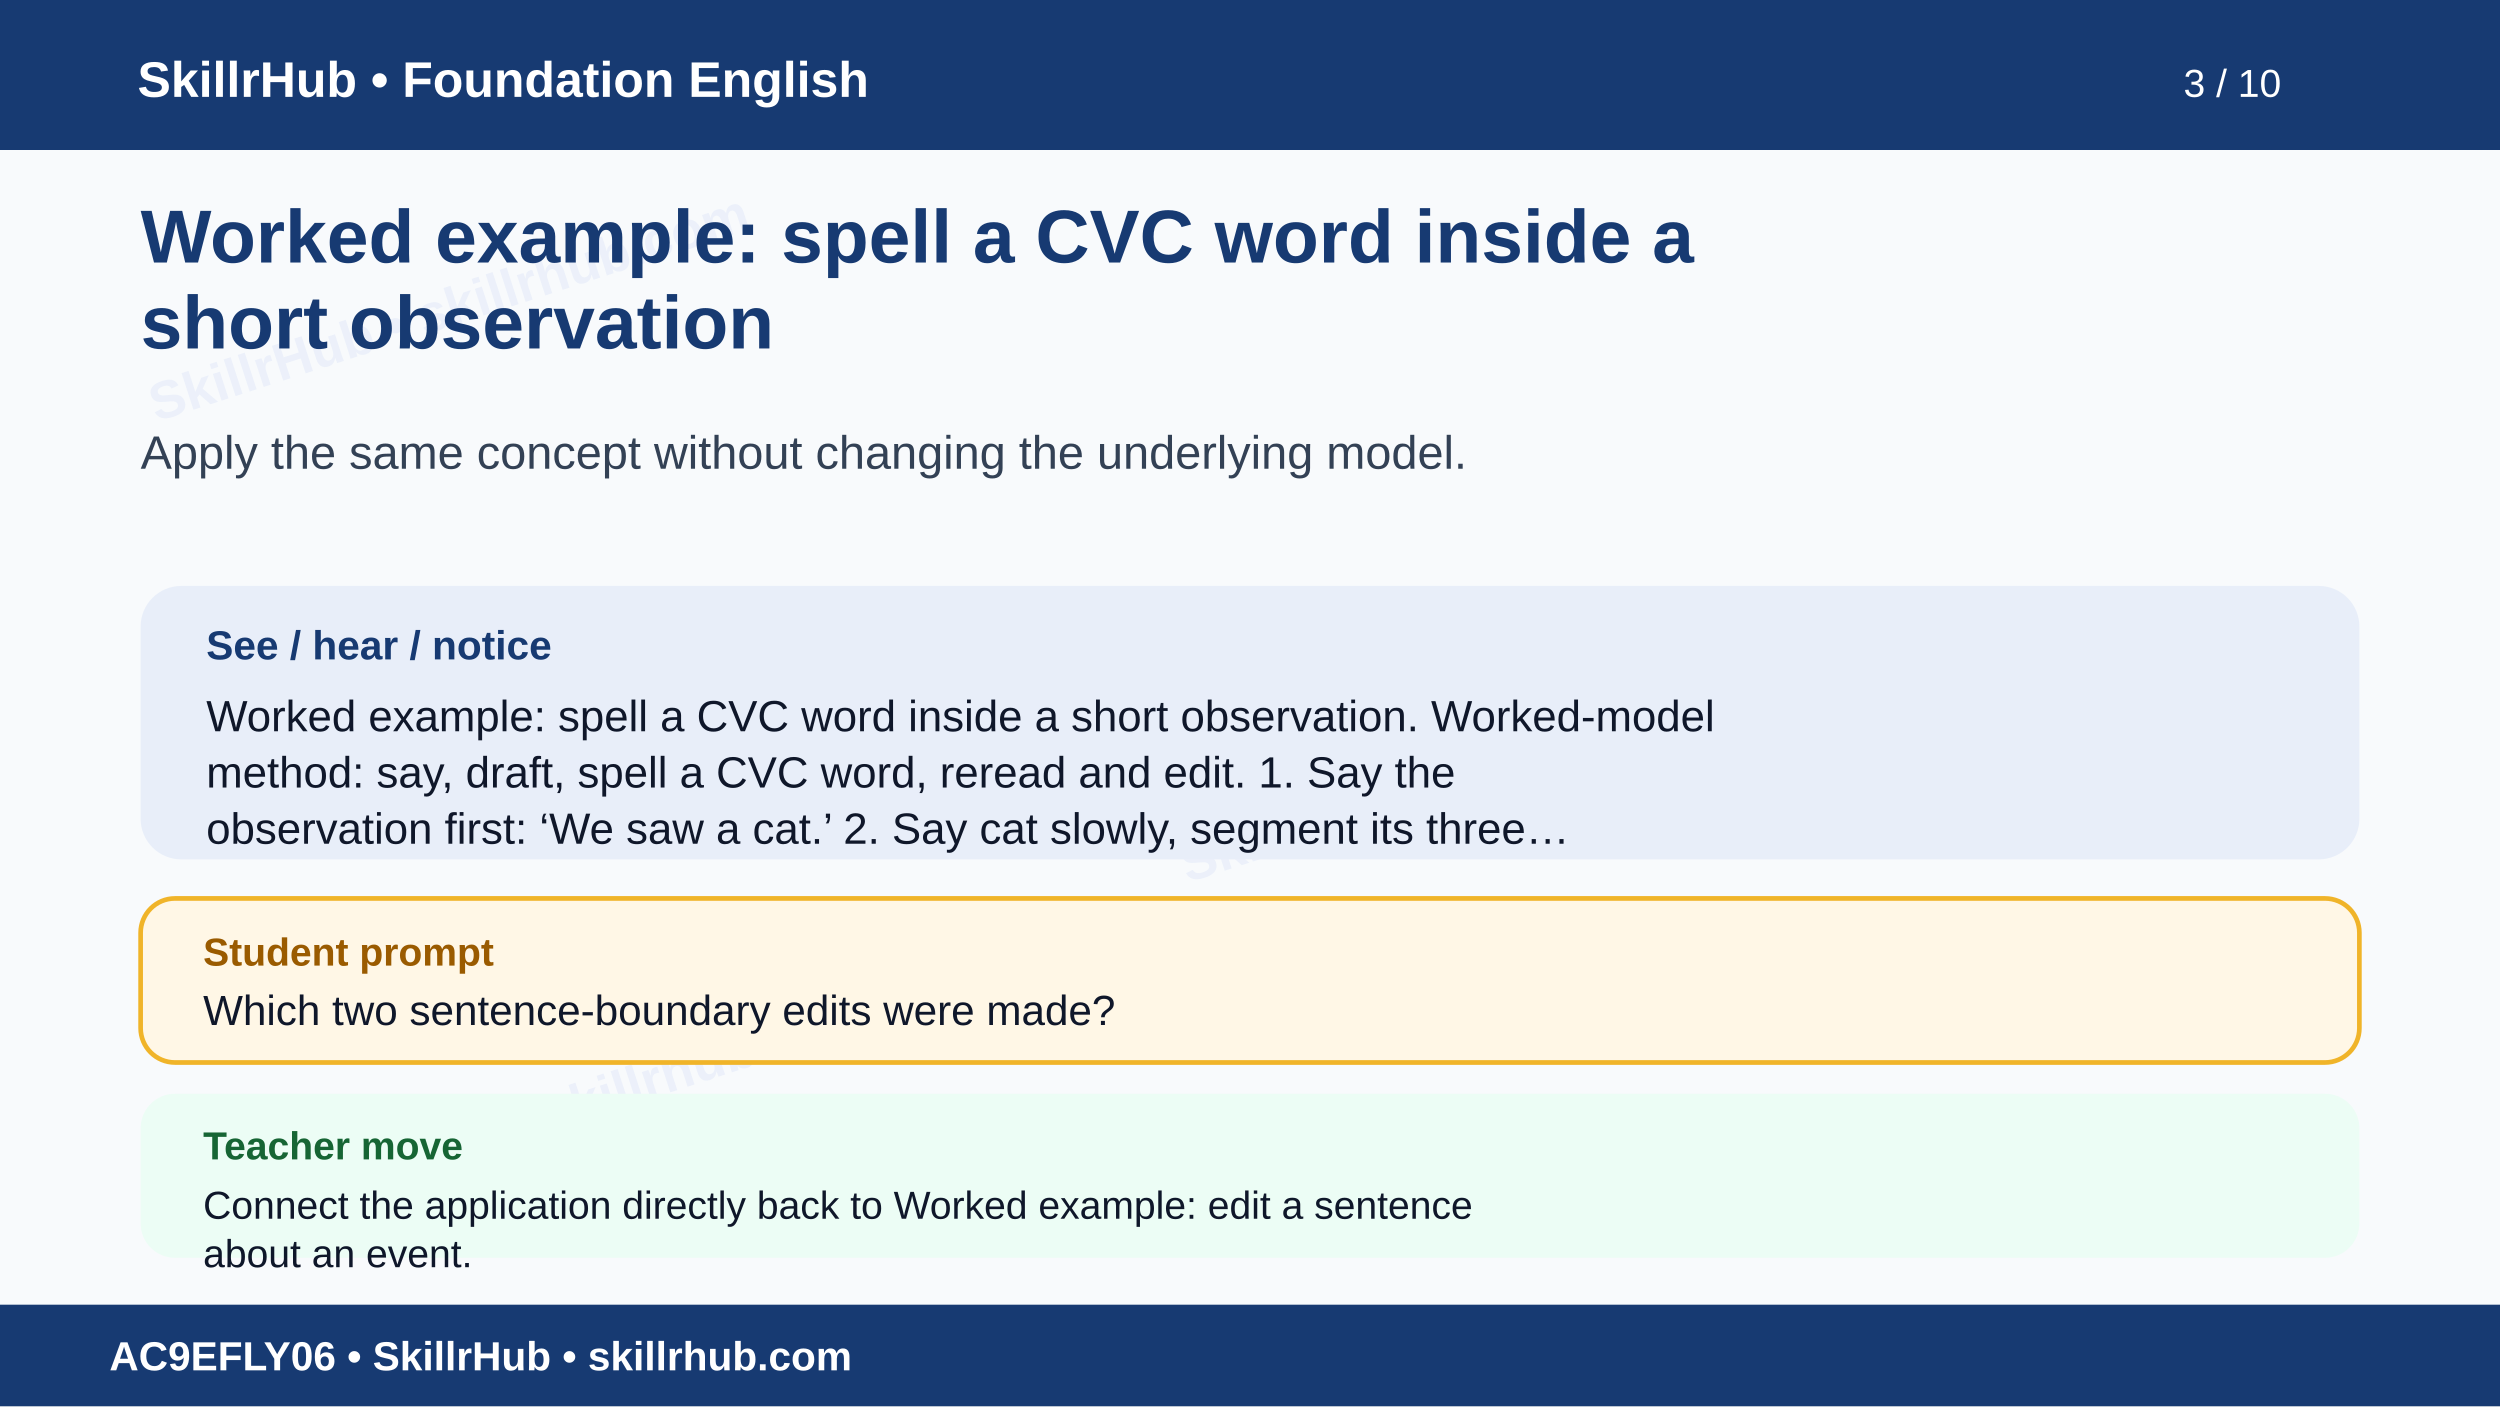
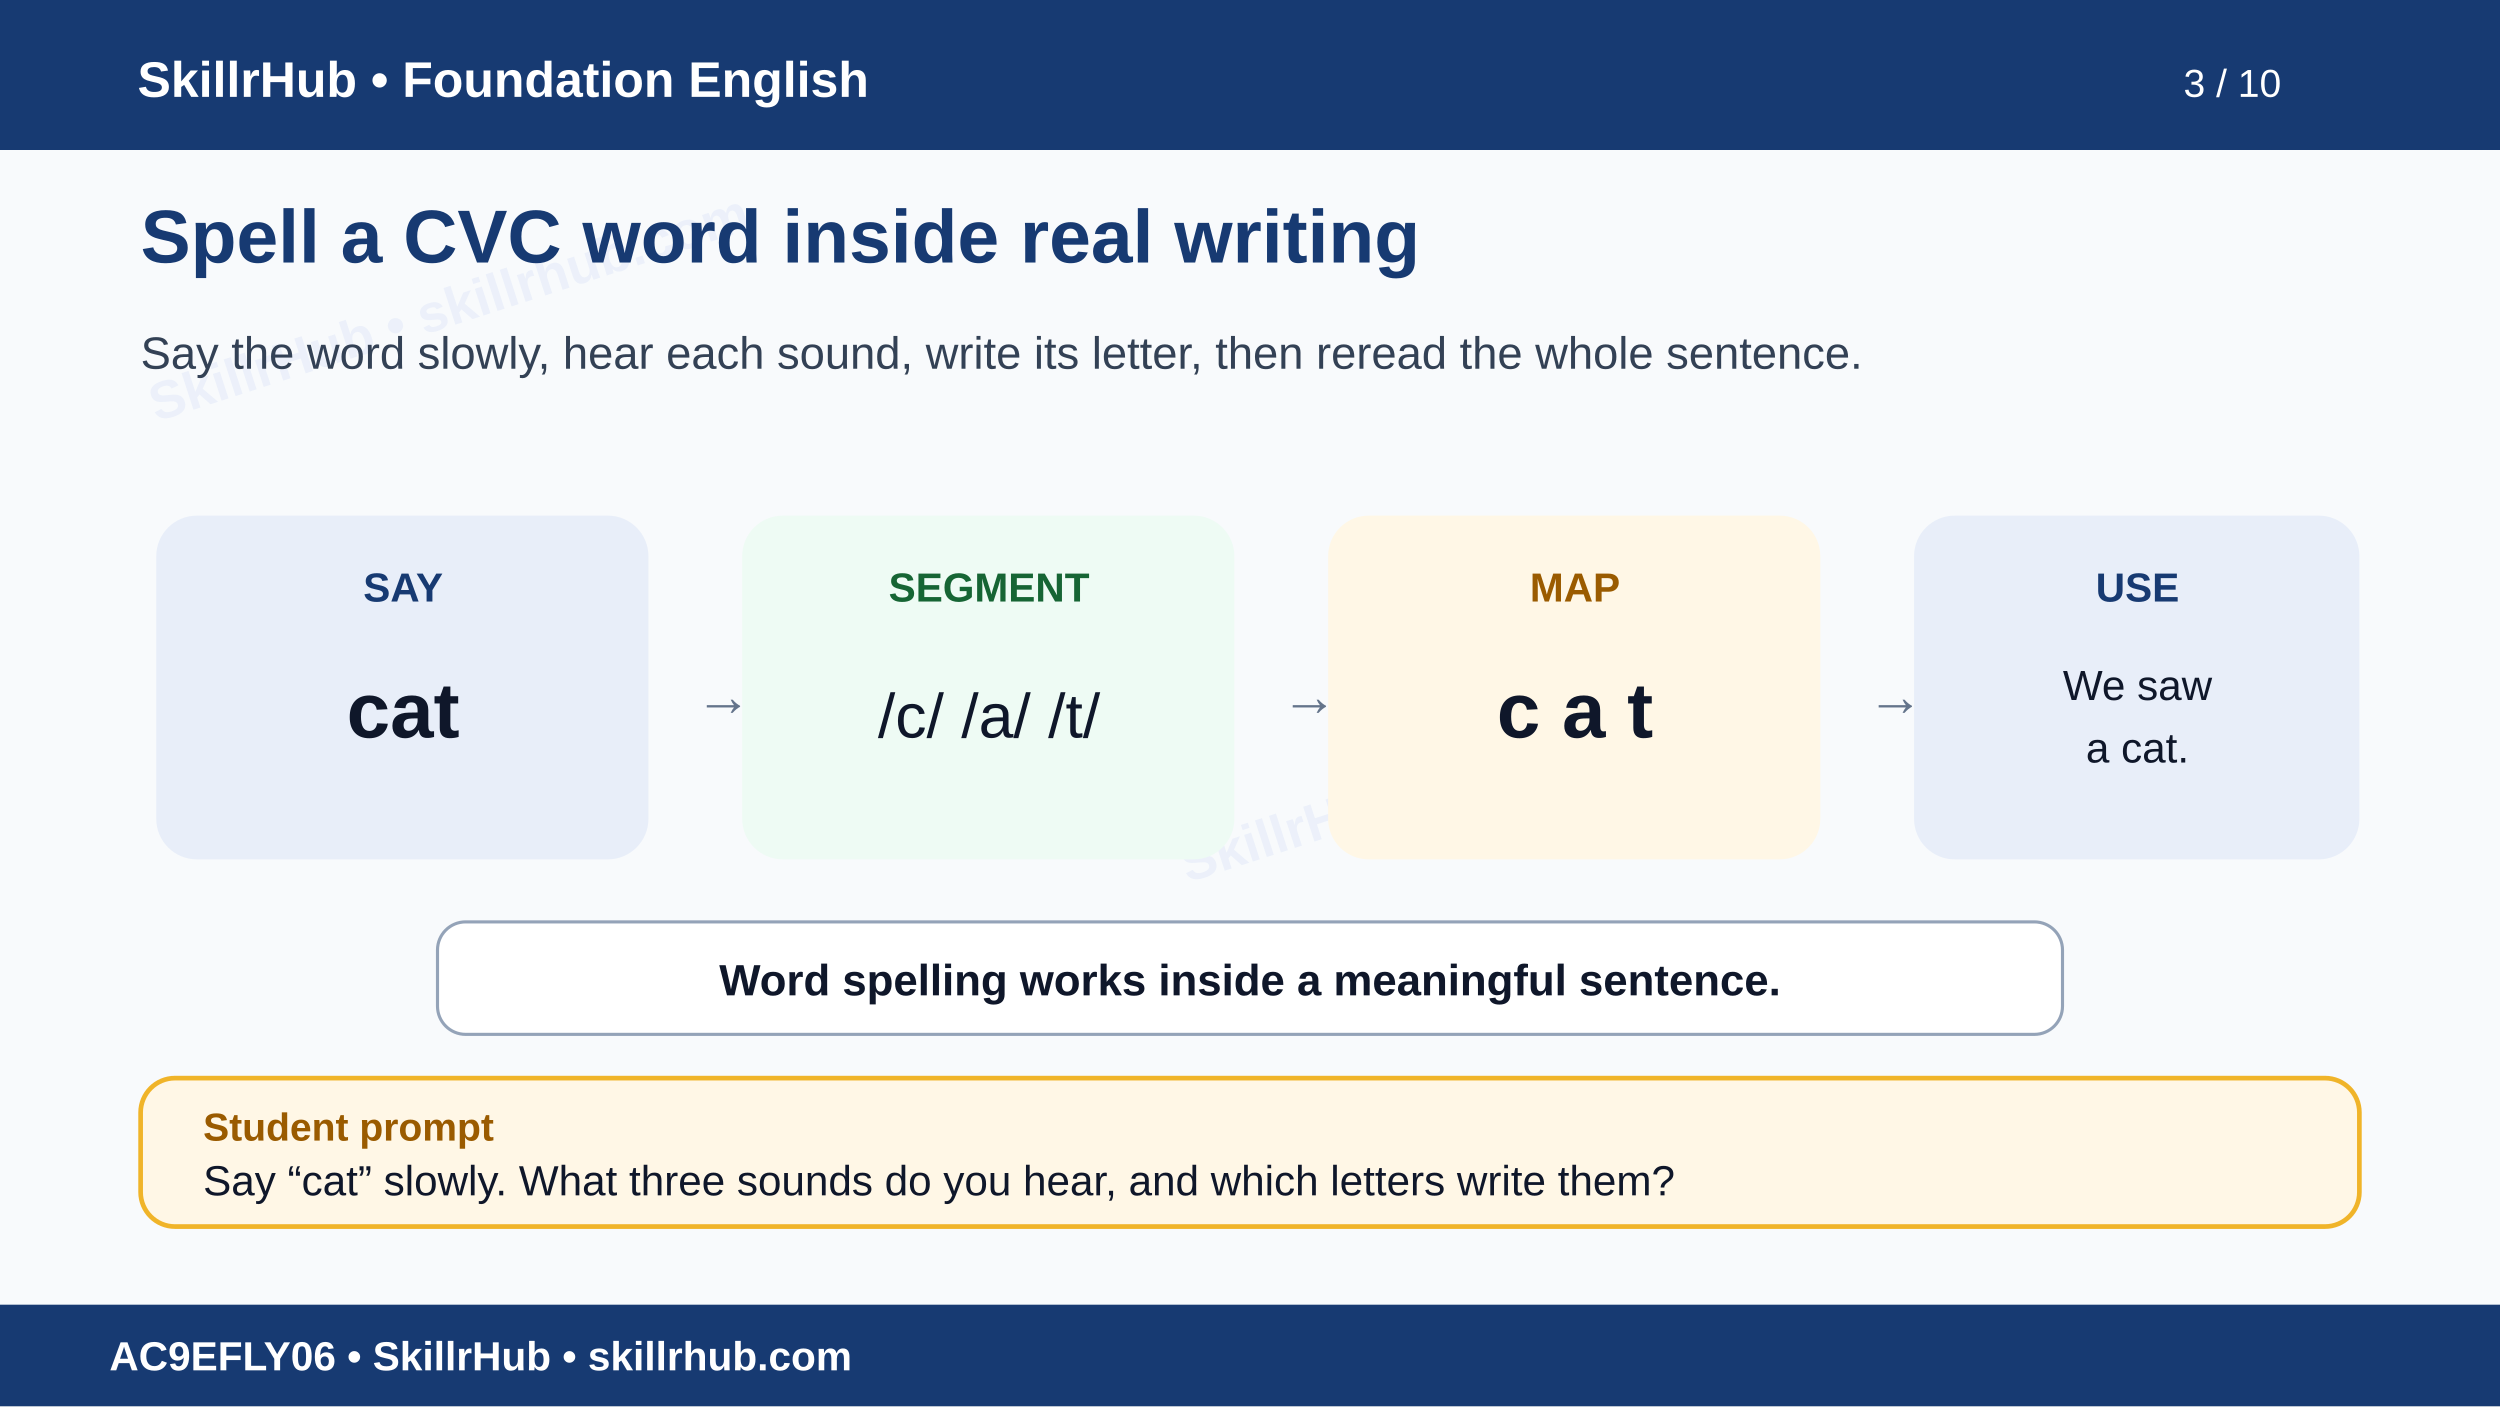
<svg xmlns="http://www.w3.org/2000/svg" width="1600" height="900" viewBox="0 0 1600 900" role="img" aria-labelledby="t d">
  <rect width="1600" height="900" fill="#f8fafc" />
  <g opacity=".055" fill="#1d4ed8" font-family="Arial" font-size="34" font-weight="700">
    <text x="100" y="270" transform="rotate(-18 100 270)">SkillrHub • skillrhub.com</text>
    <text x="760" y="565" transform="rotate(-18 760 565)">SkillrHub • skillrhub.com</text>
-     <text x="180" y="780" transform="rotate(-18 180 780)">SkillrHub • skillrhub.com</text>
  </g>
  <rect width="1600" height="96" fill="#173a72" />
  <text x="88" y="62" fill="#fff" font-family="Arial" font-size="32" font-weight="700">SkillrHub • Foundation English</text>
  <text x="1460" y="62" text-anchor="end" fill="#fff" font-family="Arial" font-size="25">3 / 10</text>
-   <text x="90" y="168" fill="#173a72" font-family="Arial,Helvetica,sans-serif" font-size="48" font-weight="700">Worked example: spell a CVC word inside a</text>
-   <text x="90" y="223" fill="#173a72" font-family="Arial,Helvetica,sans-serif" font-size="48" font-weight="700">short observation</text>
-   <text x="90" y="300" fill="#334155" font-family="Arial,Helvetica,sans-serif" font-size="30" font-weight="400">Apply the same concept without changing the underlying model.</text>
-   <rect x="90" y="375" width="1420" height="175" rx="26" fill="#e8eef9" />
-   <text x="132" y="422" fill="#173a72" font-family="Arial" font-size="26" font-weight="700">See / hear / notice</text>
-   <text x="132" y="468" fill="#0f172a" font-family="Arial,Helvetica,sans-serif" font-size="28" font-weight="400">Worked example: spell a CVC word inside a short observation. Worked-model</text>
-   <text x="132" y="504" fill="#0f172a" font-family="Arial,Helvetica,sans-serif" font-size="28" font-weight="400">method: say, draft, spell a CVC word, reread and edit. 1. Say the</text>
-   <text x="132" y="540" fill="#0f172a" font-family="Arial,Helvetica,sans-serif" font-size="28" font-weight="400">observation first: ‘We saw a cat.’ 2. Say cat slowly, segment its three…</text>
-   <rect x="90" y="575" width="1420" height="105" rx="22" fill="#fff7e6" stroke="#f0b429" stroke-width="3" />
-   <text x="130" y="618" fill="#9a5b00" font-family="Arial" font-size="25" font-weight="700">Student prompt</text>
-   <text x="130" y="656" fill="#0f172a" font-family="Arial,Helvetica,sans-serif" font-size="27" font-weight="400">Which two sentence-boundary edits were made?</text>
-   <rect x="90" y="700" width="1420" height="105" rx="22" fill="#ecfdf5" />
-   <text x="130" y="742" fill="#166534" font-family="Arial" font-size="25" font-weight="700">Teacher move</text>
-   <text x="130" y="780" fill="#0f172a" font-family="Arial,Helvetica,sans-serif" font-size="25" font-weight="400">Connect the application directly back to Worked example: edit a sentence</text>
-   <text x="130" y="811" fill="#0f172a" font-family="Arial,Helvetica,sans-serif" font-size="25" font-weight="400">about an event.</text>
+   <text x="90" y="168" fill="#173a72" font-family="Arial" font-size="48" font-weight="700">Spell a CVC word inside real writing</text>
+   <text x="90" y="236" fill="#334155" font-family="Arial" font-size="29">Say the word slowly, hear each sound, write its letter, then reread the whole sentence.</text>
+   <g font-family="Arial">
+     <rect x="100" y="330" width="315" height="220" rx="26" fill="#e8eef9" />
+     <text x="258" y="385" text-anchor="middle" fill="#173a72" font-size="26" font-weight="700">SAY</text>
+     <text x="258" y="472" text-anchor="middle" fill="#0f172a" font-size="50" font-weight="700">cat</text>
+     <rect x="475" y="330" width="315" height="220" rx="26" fill="#eefbf4" />
+     <text x="633" y="385" text-anchor="middle" fill="#166534" font-size="26" font-weight="700">SEGMENT</text>
+     <text x="633" y="472" text-anchor="middle" fill="#0f172a" font-size="40">/c/ /a/ /t/</text>
+     <rect x="850" y="330" width="315" height="220" rx="26" fill="#fff7e6" />
+     <text x="1008" y="385" text-anchor="middle" fill="#9a5b00" font-size="26" font-weight="700">MAP</text>
+     <text x="1008" y="472" text-anchor="middle" fill="#0f172a" font-size="50" font-weight="700">c  a  t</text>
+     <rect x="1225" y="330" width="285" height="220" rx="26" fill="#e8eef9" />
+     <text x="1368" y="385" text-anchor="middle" fill="#173a72" font-size="26" font-weight="700">USE</text>
+     <text x="1368" y="448" text-anchor="middle" fill="#0f172a" font-size="27">We saw</text>
+     <text x="1368" y="488" text-anchor="middle" fill="#0f172a" font-size="27">a cat.</text>
+     <text x="445" y="458" fill="#64748b" font-size="36">→</text>
+     <text x="820" y="458" fill="#64748b" font-size="36">→</text>
+     <text x="1195" y="458" fill="#64748b" font-size="36">→</text>
+   </g>
+   <rect x="280" y="590" width="1040" height="72" rx="18" fill="#fff" stroke="#94a3b8" stroke-width="2" />
+   <text x="800" y="637" text-anchor="middle" fill="#0f172a" font-family="Arial" font-size="28" font-weight="700">Word spelling works inside a meaningful sentence.</text>
+   <rect x="90" y="690" width="1420" height="95" rx="22" fill="#fff7e6" stroke="#f0b429" stroke-width="3" />
+   <text x="130" y="730" fill="#9a5b00" font-family="Arial" font-size="25" font-weight="700">Student prompt</text>
+   <text x="130" y="765" fill="#0f172a" font-family="Arial" font-size="27">Say “cat” slowly. What three sounds do you hear, and which letters write them?</text>
  <rect y="835" width="1600" height="65" fill="#173a72" />
  <text x="70" y="877" fill="#fff" font-family="Arial" font-size="26" font-weight="700">AC9EFLY06 • SkillrHub • skillrhub.com</text>
</svg>
